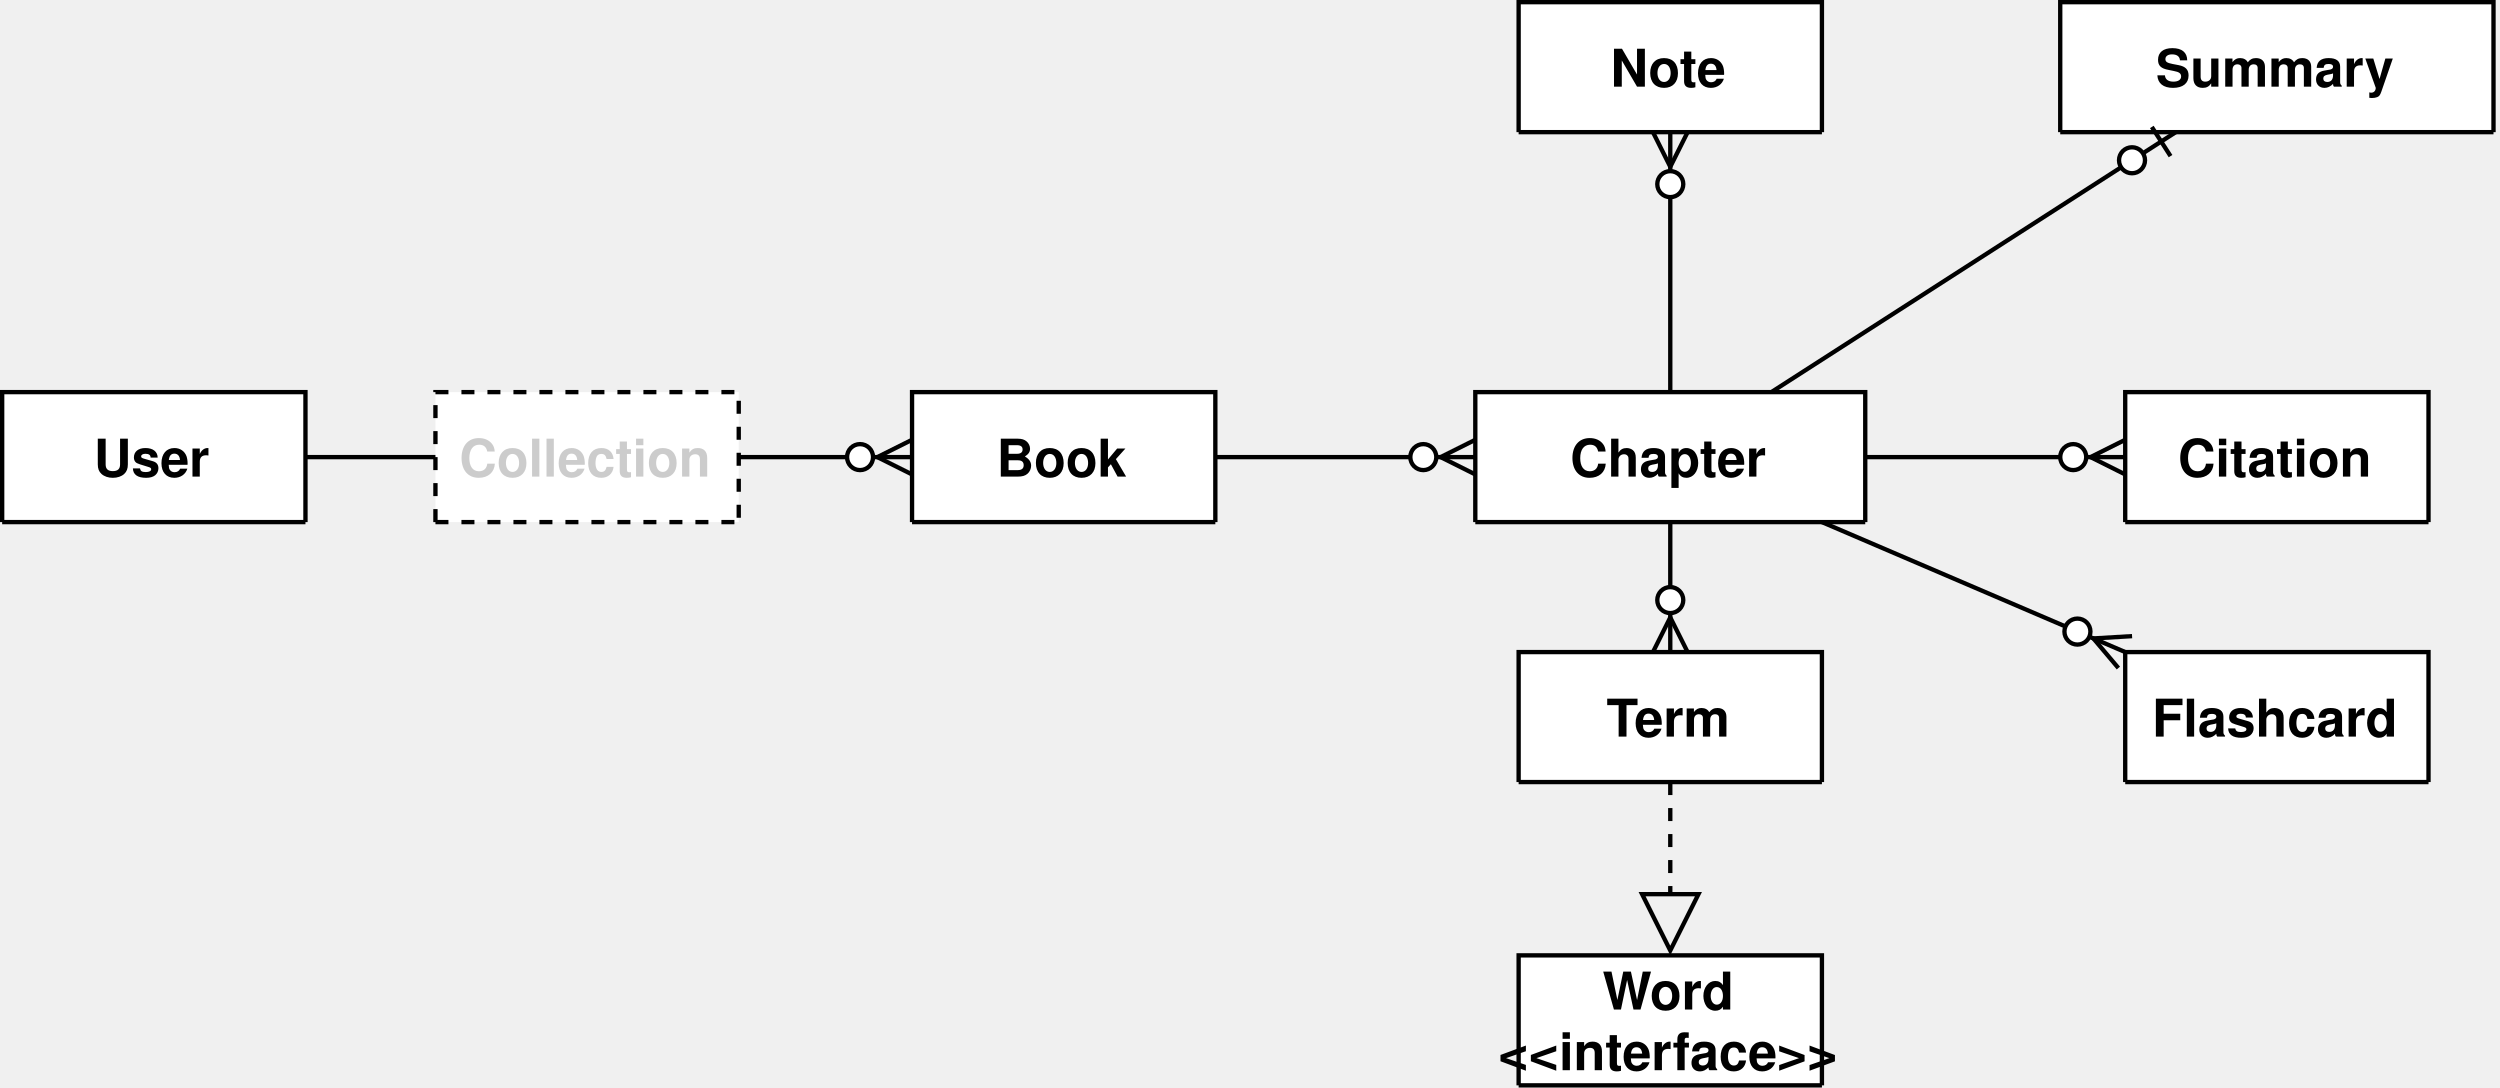
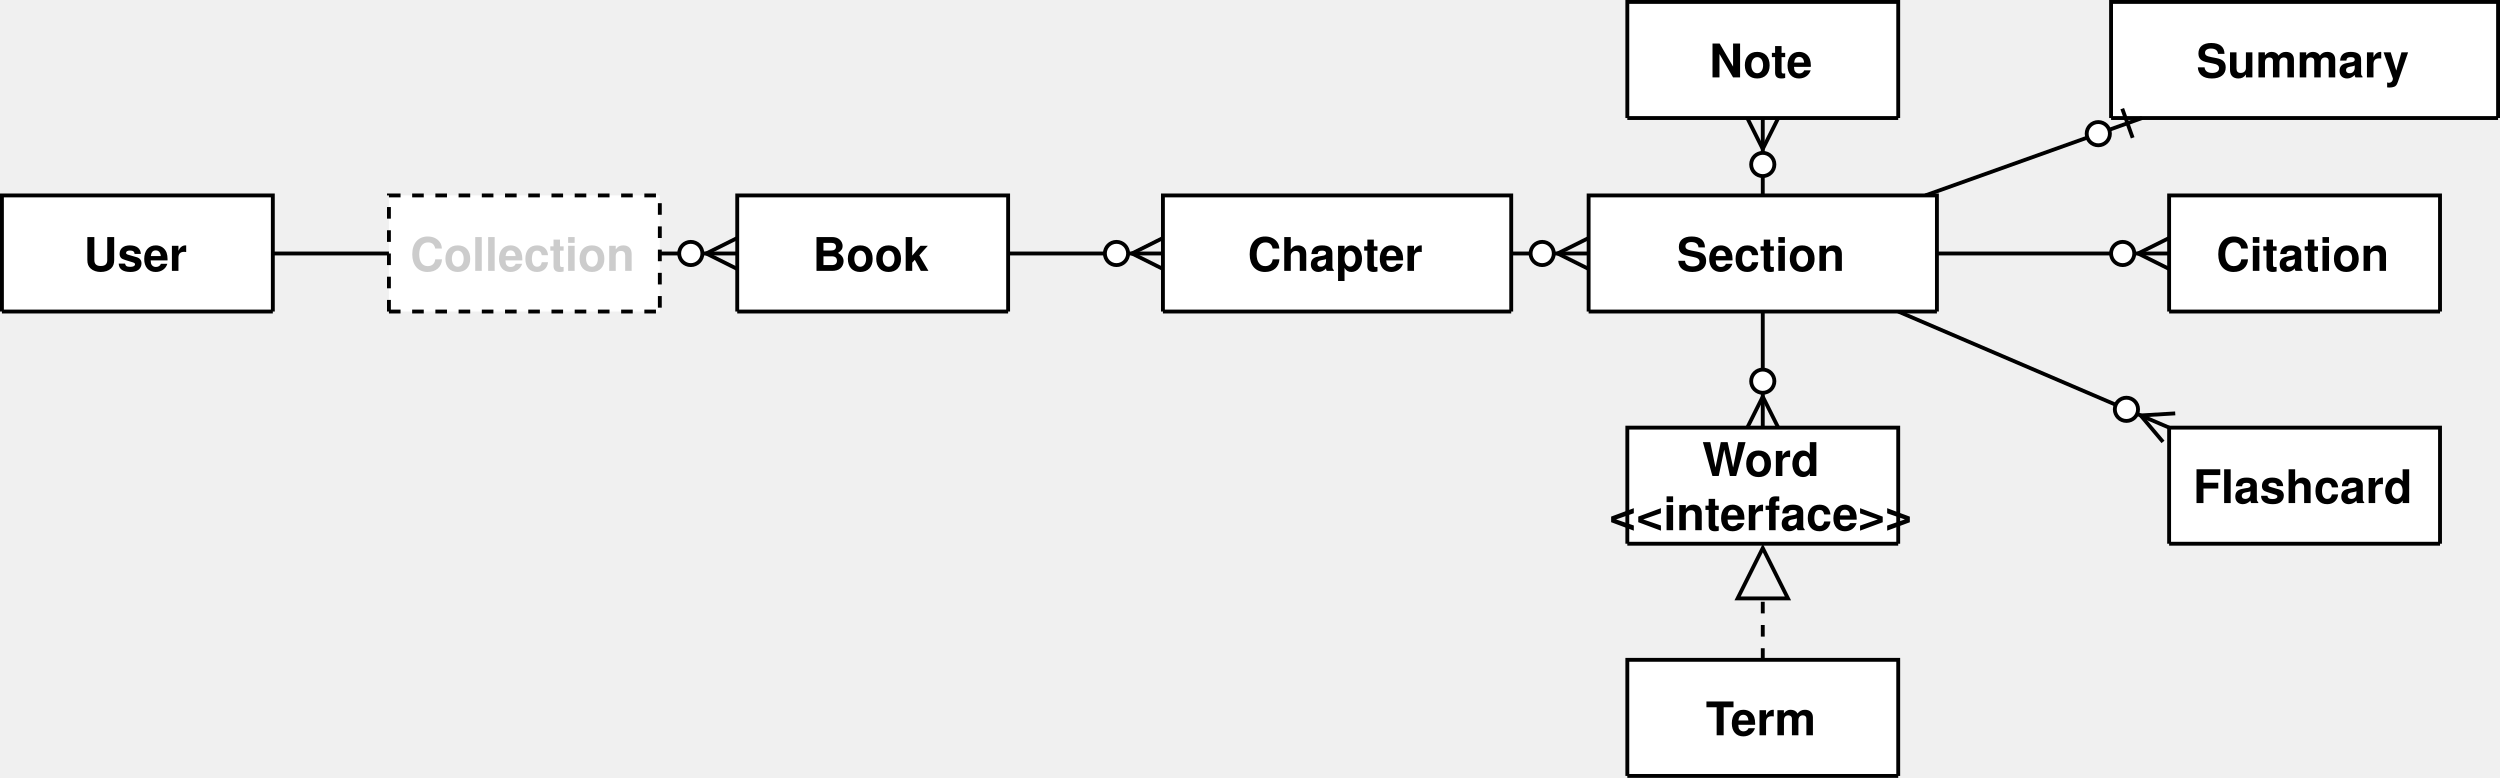
- <svg xmlns="http://www.w3.org/2000/svg" version="1.1" width="577px" height="251px" viewBox="-0.5 -0.5 577 251" content="&lt;mxfile host=&quot;Electron&quot; modified=&quot;2023-02-03T10:09:41.290Z&quot; agent=&quot;5.0 (X11; Linux x86_64) AppleWebKit/537.36 (KHTML, like Gecko) draw.io/20.8.14 Chrome/106.0.525.199 Electron/21.4.0 Safari/537.36&quot; etag=&quot;YlnJHHekYD1kSsufzlUl&quot; version=&quot;20.8.14&quot; type=&quot;device&quot;&gt;&lt;diagram id=&quot;23iRSUPoRavnBvh4doch&quot; name=&quot;Page-1&quot;&gt;7V1dk6I4FP01Pu6WEAR8XN2Z2aqd2Y/u2Z2qfWMkrdQgsRCnu+fXb/gIKiE2UYx4k6muGokYIOfmhJzDDSM0X798SIPN6hMJcTyyx+HLCP06sm3L8Vz6X17yWpY4Y6ssWKZRWO20L3iMfuCqcFyV7qIQb492zAiJs2hzXLggSYIX2VFZkKbk+Xi3JxIfH3UTLDFX8LgIYr70SxRmq7LUt719+W84Wq7YkS13Wn6zDtjO1ZVsV0FIng+K0LsRmqeEZOWn9cscx3njsXYpf/de8G19YilOsi4/sMsffA/iXXVtM0K+VeeWvbILpqe5yT9mwde8aLbNgjSrcEFjWkBbOguiBKe0wCq24zjYbKNi97JkFcXhx+CV7DJWEduaPUUvOHwoYcn3pQh9pJXlm3nlT7Tyx+pk8q+DOFom9POCXmR+xFmKt/RcPgbbrNqDb4aqZb7jNMMvjSApThUfNmHVWB8wWeMsfaV7sd/4FXBV5Fpetf28jwNWtDoIAVSVBVXkLeua64M90EgNkiW9yvpo3vHB6loODlaf0OHRrEnjcEFMGyoJMjwjuyTcHoYE/XBwofuiIlDagwZxQXM6YB7yCJ+tSBr9yMMkrmA9DKJi+zlax0FCu04QNopmpKCKIhiiOJ6TmOSRlpAEc8GW7xSmZPM5SJc4qwo2JEqyojEmM/pHm2c+/nkymtBzndNta79N//Ld02xOkm2W0qDO68A0tp5xHl+zjGyqSmP8xOpPq8bPP38lWUbWwki0BZHIx9zrcey8hfqpGDtC+wS0DgftX78LwaVXlUVBvA/cggdyxg32ULTg1dqCdas1m7PZ+wltuae4IM1VFIY4aW1l1LmVD5oVXd5zJWvrt2NOOPToN7dFj3F1ue9suwkWUbL8WP7SbcA7uQK8L+JONOkV7k7V9Yu3a4i4ExGP+yFiVyERe92hVdORcRix+rqzsNu5iQGxsM9Bl/c7m81xhkvFfWMKmXqnhnpVUu9UIfUyleHOuXfauY0Bca9lcdiV5HtrCHsi3+6gQiZfi5etDPtekX0tWyX9SshLA6Zfq3srQ+JfXkAq+RfB4F8JVEETMK80zSmcuRp/kodHGlsHiN1XnrAOppcHRnW0uip2NGcY3oFlNKtLzIO64w3SPbB41epO7QNLS+XK4qUrqAaCBMCgB3KjY10yk5KnY5UeApu13ftMSkslyxYpWUBsBAlUIRNwLcYYAlZDwCqdBJknpQZMwHWM6kXAIinr1hj2RMASqIImYF7KMgR8TQJWaibIPCI1ZAbu3sqQGJiXk0CZCRKogmZgXnX6Z2ucBHEU/MTwUJKEYDWO5gwkC8E8gtVx4BakIfiCYByEk8DquH8nQc/nsBCvXkF1EswzWWXtRsi66JksaTpW6SQgGEJWHaN6cbFIyALiJEigCpqAjZClloBVOgkIho6FtNSxkEjHujWGfRGw0bGK2nkdyxDwNQlYqZOAJOSmITNw91YGxMDs4WeoToIEqpAZ2OFVJw7fQuQpydWyc/rN1nHVg3AS/pKvDkU33z38wCn5TD4FyWv5zfsoZvul+blixsU8GmxeRXbpojpqdR4Z497R3jnF4dFiUyf7oTVu09lZYYrjIIu+46OzOAHcXzn570PCbqxthPwGWOUFVb/aA8VVhBoV2c2KymbgKjoH8Q6q040Q93nI7YEhPmkAzm7kZAFv5ppMr4c3L0Q97tbroBrLjV3YQvWOMzmCx2+h/rYoOzPxqHE0eyCJRw6vgp0OGV3vzttjse54g7QLHV77ulO7sA5Tve7PeXkLql0oATDoW3WJBa60puP2G055OlZpFzoSStiAtZI6RvXiYl7oAmUXSqAKmYDZEQ0BKyJglXbhpIMQdgcEXMeoVgQ84TUtUHahBKqgCdgso66WgJXahRMJuWnIDKznOuq8nATKLpRAFTQDd5imyplHfxaYXuwdMWvw0DtifDcY86gGh9FrX3YhshsV9WcfTfi57R8kw6fH3ZHG3lGNhdg76i/TrOkjOl0H7CtbR0w6M3dqZ1lHdacbpHXk8lPlO7WO6jDV6l7N5WfLUK0jCYAh37a5ZuJ8ycRZno5VWkcujHmzq+W82RXNm4FYRxKogiZgs4azWgJWaR25QN48puUCzq7o3WO3xrAvAjarNhfNYJa+UUvASq0jJqjdOwNrufCNJ1q2GYh1JIEqZAb2eNWJw7fXvCOroOuUfMMsCkL8FOzirBWljp4SI8LBeEp1BhJTHtwzM5KaL9txmuHQn6fk8XLUF5KGo3zp0fw0cnzcCqfy/yi3cZ4CioztLqsvlnsgjQ/1tg+Fxjyr9GhEuY2jdVXArmxEeSaH6RIjyht0DpMHJofJ0zKHydMnh0kCYNA3gSaH6ZJpuDwdqzSiPBg5TJ6WOUwe8BwmCVQhEzDr+4aAFRGwSiPKh5HDVMeoVgTs8/oYKCNKAlXQBGwexVJLwEqNKB/Gs1i+ls9i+cBzmCRQBc3AvOo0p30ki0hymolHGrsJTkPfv+4LlLzjg3UWla9sJvhGvbrETPC7P4p0AzPB59WrOzUTfC0FLJ8XsKCaCRIAQx7ImbRi6PisqZQ8Has0E6YwtKw6RrXi4qlIywJiJkigCpqAjZalloBVmglTGFLWVEspayqSsm6NYV8EbKSsohlMWqFaAlZqJkxh5BVOtcwrnIryCoGYCRKogmbgDnmFt3mbTlv2CiO8wWSv2I0kBbv5HpzO2StNy6DpBPSXvVJf+wHmn3G6Pj3yjjQ2j5qpKG1UAD8VxRpLSFpa360JgrHud4P0jyw2t7p/A2kfqVrdslljXs+CaiHJQAz5/s0amwTBS6bQZ5CyShfJGvNC2I079Flz6H2YasbIvMAFykiSwRU2DZtHqxTTsEovyRrDSA3ch6lmNCxKDrw1ir3RsHmiqjgkWwPG0LAqGlbqKFkWjKeq9nGqFw9bvMQEylSSwRU2D3d4surAO/oak8W3nBuD7ape+2zvII3LLYEHdY63xHju0FxiqXlS5hITAy5dBa3xQhzn3DfrTJw3KurRR7I6SE/D8Q5rzIdjHjZAt60zQUcN0Ovt/kHfPux+LJ0vaLv7L/x7/e+H1Hv0frKslpQ0euND+QhCUho937AI03GTovK62LgzstGi+FcHaUfbsSWahaNFwyXWMotNEIJGgJE1J1vi8zAST3X1QTiWghO86zy48zDx3hzI7n3qILhw2DlzvQYD5PlGe0swZcIMCZ3FoGsMCSr9UkEg3K9qdBYgZeBrOB4wXCHZrb1GgIaDgMnxG8IgoNKtFQTC/eYDnkcBSNdBAGDuYK8RoOEgYPIMhzAIKPWKBZFwvzmJ53GAABH4owDA/MVeI0DDUYBXC9/HwXa1CFKxaHgvJpUwQi61nJorJ+qZ/NYeUewazX3FdU2nsucO2HRCvMII3XRCuoqMiBcZtTedRMGg300GMnqjkqnmG0PC7U0npJneiHTVG5FIb9TNdBJFgIaDgNEbhzAI3N50QprJjUhXuRGJ5MZb4618EDByI2uJDkurmUHg6oPAAEwnlo6hzSggQAT8KODwMqCeppMoAvQbBRxeLeRi4UpJco1Et7Oy5uQoV1XmnMMy5RjHs/XCZTPnnGZCVbOiszPn6GZKSHa4expsVp9IiPM9/gc=&lt;/diagram&gt;&lt;/mxfile&gt;">
+ <svg xmlns="http://www.w3.org/2000/svg" version="1.1" width="646px" height="201px" viewBox="-0.5 -0.5 646 201" content="&lt;mxfile host=&quot;drawio-plugin&quot; modified=&quot;2023-02-05T18:04:36.424Z&quot; agent=&quot;5.0 (X11; Linux x86_64) AppleWebKit/537.36 (KHTML, like Gecko) Chrome/104.0.511.102 Safari/537.36&quot; etag=&quot;qi1fUG9K9AZyTqOvQkAp&quot; version=&quot;20.5.3&quot; type=&quot;embed&quot;&gt;&lt;diagram id=&quot;23iRSUPoRavnBvh4doch&quot; name=&quot;Page-1&quot;&gt;7V1tk6K4Gv01ftwtAwjycfXuzK26M/fu7Z7dqdpvjKSVGiQW4nT3/PoNLwEloEQw4pNMddVIxIA5T06Sc3jixFxu3z7G3m7zmfg4nBhT/21i/mtiGGhqzeh/acl7XuLMpnnBOg784qSq4Dn4idkni9JD4OP9yYkJIWES7E4LVySK8Co5KfPimLyenvZCwtOr7rw15gqeV17Il34N/GSTl84Npyr/Nw7WG3ZlZLv5O1uPnVx8k/3G88nrUZH5+8RcxoQk+avt2xKHaeOxdsk/96Hl3fLGYhwlXT5g5B/44YWH4rstCPle3Fvyzr4wvc1d+jLxvqVFi33ixUmBizmlBbSlEy+IcEwLUHYcht5uH2Sn5yWbIPQ/ee/kkLCK2NHiJXjD/lMOS3ouRegTrSw9TCt/oZU/FzeTvu2FwTqir1f0S6ZXXMR4T+/lk7dPijP4Ziha5geOE/xWC5LsVvFxExaN9RGTLU7id3pW8Rm3wK0IXOQUx69VGLCizVEEmEWZVwTeuqy4vNYTDVQvWtMvWV7MOb1YWcvRxdC84WpoVrucF9J2irwEL8gh8vfHEUFfHH3PqiiLk+aYMbmYOR8vT2mALzYkDn6mURIWqB7HUHb8GmxDL6I9x/NrRQuSMUUWC0EYLklI0kCLSIS5WEtP8mOy++LFa5wUBTsSREnWGLMF/aPNs5z+OpvM6L0u6TGqjulfenqcLEm0T2Ia02kdmIbWK07Da5GQXVFpiF9Y/XHR+OnrbyRJyLY1EI2WQORD7v00di6hfi7GTtA+A63FQfvHf1rBpd8qCbywCtyMBlLC9SooGvBqbMGy1erNWe/8hLbcS5hx5ibwfRw1trLZuZWPmtXs33MFaxu2Y8449Og790WPUXV+7mK/81ZBtP6Uf9KuwTu7Abxv7Z1oNijcnaobFm9bE3EnIp4OQ8S2RCJ2ukMrpyNjP2D1dWdhu3MTA2LhOQdd2u+MKRo7FQ+NKWTqdTX1yqReVyL1MpHhwbnX7dzGgLgXIQ67nHzvDeFA5NsdVMjki3jVSrPvDdkXGTLpV0BeGjH9ou6tDIl/eQEp518TBv8KoAqagHmlaUnhTMX4szw8Udg5MKaXrQO3f2Cwq9WNCmsc3gHSmlUf86DseKN0DxCvWj2ofYCUVK4QL11BNRAEAAY9kGsdq89KSpyOZXoIbNX26CspJZUso03JAmIjCKAKmYBLMUYTsBwClukkiDwpNWICLmNULQJuk7LujeFABCyAKmgC5qUsTcC3JGCpZoLII1JjZuDurQyJgXk5CZSZIIAqaAbmVac/99pJaI+CX1AHK2G4LARknl7NGkkagn4Gq+PI3ZKHMG+JxlFYCayOx7cS1HwQy+TlK6hWgn4oK69dK1m9HsoSpmOZVoIJQ8kqY1QtLm5TsoBYCQKogiZgrWTJJWCZVoIJQ8gylRSyzDYh694YDkXAWsjKaueFLE3AtyRgqVaCKSA3jZmBu7cyIAZmTz9DtRIEUIXMwBavOnH4ZiJPTq7ISOk32YZFD8KR/1u6OxQ9/P3pJ47JF/LZi97zdz4EITsvTu8VMy7m0WDrKnKIV8VVi/tIGPdOKusU+yebTZ3th6Xyf6Kzs8IYh14S/MAnd3EGuD9S8q9CwmDUyfTeeQ2s/AsVn6qA4ioyaxUZ9YryZuAqugbxDqrTnRCf85AbI0N8VgOcTeREAa8nm7i3w5sXop4P261XjOXaL2ygeottt3du2tQUZlemHtUuZ4wk9cjiZbDzMaPq9Lw5GMueN0q/0OLFrwf1C8swVWuCzutbUP1CAYBBz9UFtrhSmo6bZ5zidCzTL7QEpLARiyVljKrFxbzSBcovFEAVMgGzK2oClkTAMv3CWQcl7AEIuIxRpQh4xotaoPxCAVRBE7DeSF0uAUv1C2cCctOYGVjNndR5OQmUXyiAKmgG7rBMFXOP/pdh2ts8QswcPHaPGOGNxj4q0WH8OpRhaBq1ioYzkGb84va/JMHnB96Jwu5RicWZQXS4ZLO6lWh1HbJvbB4x8UzP1a4yj8peN0rzyOYXyw9qHpVhqtRszebXy1DNIwGAIU/cbL107rN0FqdjmeaRDWPlbCu5crbbVs5AzCMBVEETsN7HWS4ByzSPbCC/PqbkJs522++P3RvDoQhY79ycNYPe/UYuAUs1j5ig9ugMrOTeN07b1s1AzCMBVCEzsMOrThy+g6YeoYyuY/Idsyjw8Yt3CJNGlLq6SowJR+MqlVlITHqwr8xKMtkvOdY3rhveVXJ4Peorif1Juv9oehspQHYBVP5/kBo5Lx6FxrDXxRvrCkntRF12oppoZUAnyj69mtlVAruxE+XoNKY+TpQz6jQmB0wak6NkGpOjThqTAMCgZ4E6janPOlycjmU6UQ6MNCZHyTQmB3gakwCqkAmY9X1NwJIIWKYTNYeRxlTGqFIEPOcFMlBOlACqoAlYP4sll4ClOlFzGA9jzZV8GGsOPI1JAFXQDMyrTkvaR5KAROeZeKKwm2DV9P3b/oiSc3qxzqLyjc2EuVav+pgJ8+7PIt3BTJjz6tWDmglzJQWsOS9gQTUTBACGPJAzaUXT8VVLKXE6lmkmuDC0rDJGleJit03LAmImCKAKmoC1liWXgGWaCS4MKctVUspy26Sse2M4FAFrKStrBp1XKJeApZoJLozEQlfJxEK3LbEQiJkggCpoBu6QWHifX9RpTF9hjDea9BWjnqVQ/zGczukrdc+gbgUMl75Sfvcj0L/geHt+6J0o7B5xuSgNCxn4uShoKqBpKT1dawnGst+N0kBCbHH1+A5SFalKzdnQlBe0oHpIIhBDnsChqc4Q7LOGvoKUZdpIaMorYXfu0FctoqswVYyReYULlJMkgitsGtbPVkmmYZlmEprCyA2swlQxGm7LDrw3ioPRsH6kKrsk2wRG07AsGpZqKSEE47GqKk7V4mHES0ygXCURXGHzcIdHq47Mo28hWX1PudHbb8rdzyoLaZoftZhQ15hLjOeOzSWWmydkLjExoO82aLXfxLGu/XGdmXWhogF9JNRBehqReXgVvjc1D2ugG+hK0M0a6OXx8KDvnw4/19ZXc3/42///9q+PsfPs/IJQQ04anfhQPoKQlUbv18/CdFqnqLQuNu5MDHOV/TsXpFc7kSrnrbXEnFZc+riRFzryKC3KlnsGk/l2IdCVWiu0tIU6WXK9gwHyAqO5cZgUoYeEq9SfoYYEmQZpSyDAkIkuRLkeDxDDFaq/2jsCFBwEdFbfGAYBmfZsSyDAyAC8EOV6EEAG8GzB3hGg4CCgMwvHMAhINYdbIgFGFuKFMNejADKAZyz2jgAFRwFeLfwQevvNyovbRcNHcaX4CLnRXolNEQM/2605oth31POKAU2nsps+kOlk8gojKNOpDHQ9s0AmLzKqZToJBIN6kwxT643DLzXFh4T7m04mZL3R1Hpj1RZteiNo00kgAhQcBLTeOIZB4P6mkwlZbjS13Fi1RZvceG+8bzsIaLnxTON02ExNDwI3HwRGYDqx/AuYo0B3RMCPAhYvAypgOglEgHqjgMWrhVwsjCgr7jzrjiZXzmK5cYzk2RbhorlylnOhoiETJHmh4BlITlxrwPXea7MOdEPGm9ufOZj76NauZnWcO9x6r82GjMrzMaPqXLIlGMuuN0pPsSl58UHtQ5GnwgBNB5uyDqGagiIQQ57vNWUfalIW2F1InJSl7rUpkj444lV7FaZqMXJD0h8oW04EV9A0zLqlpmFZNCx1r02RBL4x03AZporRMP8YDChjTARX2DQssDW5puEhaFjuXpsiOXSj5uHu7QyKh3mJCZQ1JYIrbB7usDf5nQynBr+ppL3RWEtGbfdEw7J+te3TWrq6S9yWjg11XW0w0cOYkOT49NjbbT4TH6dn/AM=&lt;/diagram&gt;&lt;/mxfile&gt;">
  <defs />
  <g>
-     <path d="M 210 120 L 210 90 L 280 90 L 280 120" fill="rgb(255, 255, 255)" stroke="rgb(0, 0, 0)" stroke-miterlimit="10" pointer-events="all" />
-     <path d="M 210 120 L 280 120" fill="none" stroke="rgb(0, 0, 0)" stroke-miterlimit="10" pointer-events="all" />
+     <path d="M 190 80 L 190 50 L 260 50 L 260 80" fill="rgb(255, 255, 255)" stroke="rgb(0, 0, 0)" stroke-miterlimit="10" pointer-events="all" />
+     <path d="M 190 80 L 260 80" fill="none" stroke="rgb(0, 0, 0)" stroke-miterlimit="10" pointer-events="all" />
    <g fill="rgb(0, 0, 0)" font-family="Helvetica" font-weight="bold" text-anchor="middle" font-size="12px">
-       <text x="244.5" y="109.5">Book</text>
+       <text x="224.5" y="69.5">Book</text>
    </g>
-     <path d="M 340 120 L 340 90 L 430 90 L 430 120" fill="rgb(255, 255, 255)" stroke="rgb(0, 0, 0)" stroke-miterlimit="10" pointer-events="all" />
-     <path d="M 340 120 L 430 120" fill="none" stroke="rgb(0, 0, 0)" stroke-miterlimit="10" pointer-events="all" />
+     <path d="M 300 80 L 300 50 L 390 50 L 390 80" fill="rgb(255, 255, 255)" stroke="rgb(0, 0, 0)" stroke-miterlimit="10" pointer-events="all" />
+     <path d="M 300 80 L 390 80" fill="none" stroke="rgb(0, 0, 0)" stroke-miterlimit="10" pointer-events="all" />
    <g fill="rgb(0, 0, 0)" font-family="Helvetica" font-weight="bold" text-anchor="middle" font-size="12px">
-       <text x="384.5" y="109.5">Chapter</text>
+       <text x="344.5" y="69.5">Chapter</text>
    </g>
-     <path d="M 0 120 L 0 90 L 70 90 L 70 120" fill="rgb(255, 255, 255)" stroke="rgb(0, 0, 0)" stroke-miterlimit="10" pointer-events="all" />
-     <path d="M 0 120 L 70 120" fill="none" stroke="rgb(0, 0, 0)" stroke-miterlimit="10" pointer-events="all" />
+     <path d="M 0 80 L 0 50 L 70 50 L 70 80" fill="rgb(255, 255, 255)" stroke="rgb(0, 0, 0)" stroke-miterlimit="10" pointer-events="all" />
+     <path d="M 0 80 L 70 80" fill="none" stroke="rgb(0, 0, 0)" stroke-miterlimit="10" pointer-events="all" />
    <g fill="rgb(0, 0, 0)" font-family="Helvetica" font-weight="bold" text-anchor="middle" font-size="12px">
-       <text x="34.5" y="109.5">User</text>
+       <text x="34.5" y="69.5">User</text>
    </g>
-     <path d="M 280 105 L 340 105" fill="none" stroke="rgb(0, 0, 0)" stroke-miterlimit="10" pointer-events="stroke" />
-     <ellipse cx="328" cy="105" rx="3" ry="3" fill="#ffffff" stroke="rgb(0, 0, 0)" pointer-events="all" />
-     <path d="M 340 101 L 332 105 L 340 109" fill="none" stroke="rgb(0, 0, 0)" stroke-miterlimit="10" pointer-events="all" />
-     <path d="M 70 105 L 210 105" fill="none" stroke="rgb(0, 0, 0)" stroke-miterlimit="10" pointer-events="stroke" />
-     <ellipse cx="198" cy="105" rx="3" ry="3" fill="#ffffff" stroke="rgb(0, 0, 0)" pointer-events="all" />
-     <path d="M 210 101 L 202 105 L 210 109" fill="none" stroke="rgb(0, 0, 0)" stroke-miterlimit="10" pointer-events="all" />
-     <path d="M 475 30 L 475 0 L 575 0 L 575 30" fill="rgb(255, 255, 255)" stroke="rgb(0, 0, 0)" stroke-miterlimit="10" pointer-events="all" />
-     <path d="M 475 30 L 575 30" fill="none" stroke="rgb(0, 0, 0)" stroke-miterlimit="10" pointer-events="all" />
+     <path d="M 260 65 L 300 65" fill="none" stroke="rgb(0, 0, 0)" stroke-miterlimit="10" pointer-events="stroke" />
+     <ellipse cx="288" cy="65" rx="3" ry="3" fill="#ffffff" stroke="rgb(0, 0, 0)" pointer-events="all" />
+     <path d="M 300 61 L 292 65 L 300 69" fill="none" stroke="rgb(0, 0, 0)" stroke-miterlimit="10" pointer-events="all" />
+     <path d="M 70 65 L 190 65" fill="none" stroke="rgb(0, 0, 0)" stroke-miterlimit="10" pointer-events="stroke" />
+     <ellipse cx="178" cy="65" rx="3" ry="3" fill="#ffffff" stroke="rgb(0, 0, 0)" pointer-events="all" />
+     <path d="M 190 61 L 182 65 L 190 69" fill="none" stroke="rgb(0, 0, 0)" stroke-miterlimit="10" pointer-events="all" />
+     <path d="M 545 30 L 545 0 L 645 0 L 645 30" fill="rgb(255, 255, 255)" stroke="rgb(0, 0, 0)" stroke-miterlimit="10" pointer-events="all" />
+     <path d="M 545 30 L 645 30" fill="none" stroke="rgb(0, 0, 0)" stroke-miterlimit="10" pointer-events="all" />
    <g fill="rgb(0, 0, 0)" font-family="Helvetica" font-weight="bold" text-anchor="middle" font-size="12px">
-       <text x="524.5" y="19.5">Summary</text>
+       <text x="594.5" y="19.5">Summary</text>
    </g>
-     <path d="M 408.33 90 L 501.67 30" fill="none" stroke="rgb(0, 0, 0)" stroke-miterlimit="10" pointer-events="stroke" />
-     <ellipse cx="491.57" cy="36.49" rx="3" ry="3" fill="#ffffff" stroke="rgb(0, 0, 0)" pointer-events="all" />
-     <path d="M 500.46 35.53 L 496.14 28.8" fill="none" stroke="rgb(0, 0, 0)" stroke-miterlimit="10" pointer-events="all" />
-     <path d="M 350 30 L 350 0 L 420 0 L 420 30" fill="rgb(255, 255, 255)" stroke="rgb(0, 0, 0)" stroke-miterlimit="10" pointer-events="all" />
-     <path d="M 350 30 L 420 30" fill="none" stroke="rgb(0, 0, 0)" stroke-miterlimit="10" pointer-events="all" />
+     <path d="M 497 50 L 553 30" fill="none" stroke="rgb(0, 0, 0)" stroke-miterlimit="10" pointer-events="stroke" />
+     <ellipse cx="541.7" cy="34.04" rx="3" ry="3" fill="#ffffff" stroke="rgb(0, 0, 0)" pointer-events="all" />
+     <path d="M 550.58 35.11 L 547.89 27.58" fill="none" stroke="rgb(0, 0, 0)" stroke-miterlimit="10" pointer-events="all" />
+     <path d="M 420 30 L 420 0 L 490 0 L 490 30" fill="rgb(255, 255, 255)" stroke="rgb(0, 0, 0)" stroke-miterlimit="10" pointer-events="all" />
+     <path d="M 420 30 L 490 30" fill="none" stroke="rgb(0, 0, 0)" stroke-miterlimit="10" pointer-events="all" />
    <g fill="rgb(0, 0, 0)" font-family="Helvetica" font-weight="bold" text-anchor="middle" font-size="12px">
-       <text x="384.5" y="19.5">Note</text>
+       <text x="454.5" y="19.5">Note</text>
    </g>
-     <path d="M 385 90 L 385 30" fill="none" stroke="rgb(0, 0, 0)" stroke-miterlimit="10" pointer-events="stroke" />
-     <ellipse cx="385" cy="42" rx="3" ry="3" fill="#ffffff" stroke="rgb(0, 0, 0)" pointer-events="all" />
-     <path d="M 381 30 L 385 38 L 389 30" fill="none" stroke="rgb(0, 0, 0)" stroke-miterlimit="10" pointer-events="all" />
-     <path d="M 350 250 L 350 220 L 420 220 L 420 250" fill="rgb(255, 255, 255)" stroke="rgb(0, 0, 0)" stroke-miterlimit="10" pointer-events="all" />
-     <path d="M 350 250 L 420 250" fill="none" stroke="rgb(0, 0, 0)" stroke-miterlimit="10" pointer-events="all" />
+     <path d="M 455 50 L 455 30" fill="none" stroke="rgb(0, 0, 0)" stroke-miterlimit="10" pointer-events="stroke" />
+     <ellipse cx="455" cy="42" rx="3" ry="3" fill="#ffffff" stroke="rgb(0, 0, 0)" pointer-events="all" />
+     <path d="M 451 30 L 455 38 L 459 30" fill="none" stroke="rgb(0, 0, 0)" stroke-miterlimit="10" pointer-events="all" />
+     <path d="M 420 140 L 420 110 L 490 110 L 490 140" fill="rgb(255, 255, 255)" stroke="rgb(0, 0, 0)" stroke-miterlimit="10" pointer-events="all" />
+     <path d="M 420 140 L 490 140" fill="none" stroke="rgb(0, 0, 0)" stroke-miterlimit="10" pointer-events="all" />
    <g fill="rgb(0, 0, 0)" font-family="Helvetica" font-weight="bold" text-anchor="middle" font-size="12px">
-       <text x="384.5" y="232.5">Word</text>
-       <text x="384.5" y="246.5">&lt;&lt;interface&gt;&gt;</text>
+       <text x="454.5" y="122.5">Word</text>
+       <text x="454.5" y="136.5">&lt;&lt;interface&gt;&gt;</text>
    </g>
-     <path d="M 490 120 L 490 90 L 560 90 L 560 120" fill="rgb(255, 255, 255)" stroke="rgb(0, 0, 0)" stroke-miterlimit="10" pointer-events="all" />
-     <path d="M 490 120 L 560 120" fill="none" stroke="rgb(0, 0, 0)" stroke-miterlimit="10" pointer-events="all" />
+     <path d="M 560 80 L 560 50 L 630 50 L 630 80" fill="rgb(255, 255, 255)" stroke="rgb(0, 0, 0)" stroke-miterlimit="10" pointer-events="all" />
+     <path d="M 560 80 L 630 80" fill="none" stroke="rgb(0, 0, 0)" stroke-miterlimit="10" pointer-events="all" />
    <g fill="rgb(0, 0, 0)" font-family="Helvetica" font-weight="bold" text-anchor="middle" font-size="12px">
-       <text x="524.5" y="109.5">Citation</text>
+       <text x="594.5" y="69.5">Citation</text>
    </g>
-     <path d="M 430 105 L 490 105" fill="none" stroke="rgb(0, 0, 0)" stroke-miterlimit="10" pointer-events="stroke" />
-     <ellipse cx="478" cy="105" rx="3" ry="3" fill="#ffffff" stroke="rgb(0, 0, 0)" pointer-events="all" />
-     <path d="M 490 101 L 482 105 L 490 109" fill="none" stroke="rgb(0, 0, 0)" stroke-miterlimit="10" pointer-events="all" />
-     <path d="M 350 180 L 350 150 L 420 150 L 420 180" fill="rgb(255, 255, 255)" stroke="rgb(0, 0, 0)" stroke-miterlimit="10" pointer-events="all" />
-     <path d="M 350 180 L 420 180" fill="none" stroke="rgb(0, 0, 0)" stroke-miterlimit="10" pointer-events="all" />
+     <path d="M 500 65 L 560 65" fill="none" stroke="rgb(0, 0, 0)" stroke-miterlimit="10" pointer-events="stroke" />
+     <ellipse cx="548" cy="65" rx="3" ry="3" fill="#ffffff" stroke="rgb(0, 0, 0)" pointer-events="all" />
+     <path d="M 560 61 L 552 65 L 560 69" fill="none" stroke="rgb(0, 0, 0)" stroke-miterlimit="10" pointer-events="all" />
+     <path d="M 420 200 L 420 170 L 490 170 L 490 200" fill="rgb(255, 255, 255)" stroke="rgb(0, 0, 0)" stroke-miterlimit="10" pointer-events="all" />
+     <path d="M 420 200 L 490 200" fill="none" stroke="rgb(0, 0, 0)" stroke-miterlimit="10" pointer-events="all" />
    <g fill="rgb(0, 0, 0)" font-family="Helvetica" font-weight="bold" text-anchor="middle" font-size="12px">
-       <text x="384.5" y="169.5">Term</text>
+       <text x="454.5" y="189.5">Term</text>
    </g>
-     <path d="M 385 180 L 385 205.88" fill="none" stroke="rgb(0, 0, 0)" stroke-miterlimit="10" stroke-dasharray="3 3" pointer-events="stroke" />
-     <path d="M 385 218.88 L 378.5 205.88 L 391.5 205.88 Z" fill="none" stroke="rgb(0, 0, 0)" stroke-miterlimit="10" pointer-events="all" />
-     <path d="M 385 120 L 385 150" fill="none" stroke="rgb(0, 0, 0)" stroke-miterlimit="10" pointer-events="stroke" />
-     <ellipse cx="385" cy="138" rx="3" ry="3" fill="#ffffff" stroke="rgb(0, 0, 0)" pointer-events="all" />
-     <path d="M 389 150 L 385 142 L 381 150" fill="none" stroke="rgb(0, 0, 0)" stroke-miterlimit="10" pointer-events="all" />
-     <path d="M 100 120 L 100 90 L 170 90 L 170 120" fill="rgb(255, 255, 255)" stroke="rgb(0, 0, 0)" stroke-miterlimit="10" stroke-dasharray="3 3" pointer-events="all" />
-     <path d="M 100 120 L 170 120" fill="none" stroke="rgb(0, 0, 0)" stroke-miterlimit="10" stroke-dasharray="3 3" pointer-events="all" />
+     <path d="M 455 170 L 455 154.12" fill="none" stroke="rgb(0, 0, 0)" stroke-miterlimit="10" stroke-dasharray="3 3" pointer-events="stroke" />
+     <path d="M 455 141.12 L 461.5 154.12 L 448.5 154.12 Z" fill="none" stroke="rgb(0, 0, 0)" stroke-miterlimit="10" pointer-events="all" />
+     <path d="M 455 80 L 455 110" fill="none" stroke="rgb(0, 0, 0)" stroke-miterlimit="10" pointer-events="stroke" />
+     <ellipse cx="455" cy="98" rx="3" ry="3" fill="#ffffff" stroke="rgb(0, 0, 0)" pointer-events="all" />
+     <path d="M 459 110 L 455 102 L 451 110" fill="none" stroke="rgb(0, 0, 0)" stroke-miterlimit="10" pointer-events="all" />
+     <path d="M 100 80 L 100 50 L 170 50 L 170 80" fill="rgb(255, 255, 255)" stroke="rgb(0, 0, 0)" stroke-miterlimit="10" stroke-dasharray="3 3" pointer-events="all" />
+     <path d="M 100 80 L 170 80" fill="none" stroke="rgb(0, 0, 0)" stroke-miterlimit="10" stroke-dasharray="3 3" pointer-events="all" />
    <g fill="#cccccc" font-family="Helvetica" font-weight="bold" text-anchor="middle" font-size="12px">
-       <text x="134.5" y="109.5">Collection</text>
+       <text x="134.5" y="69.5">Collection</text>
    </g>
-     <path d="M 490 180 L 490 150 L 560 150 L 560 180" fill="rgb(255, 255, 255)" stroke="rgb(0, 0, 0)" stroke-miterlimit="10" pointer-events="all" />
-     <path d="M 490 180 L 560 180" fill="none" stroke="rgb(0, 0, 0)" stroke-miterlimit="10" pointer-events="all" />
+     <path d="M 560 140 L 560 110 L 630 110 L 630 140" fill="rgb(255, 255, 255)" stroke="rgb(0, 0, 0)" stroke-miterlimit="10" pointer-events="all" />
+     <path d="M 560 140 L 630 140" fill="none" stroke="rgb(0, 0, 0)" stroke-miterlimit="10" pointer-events="all" />
    <g fill="rgb(0, 0, 0)" font-family="Helvetica" font-weight="bold" text-anchor="middle" font-size="12px">
-       <text x="524.5" y="169.5">Flashcard</text>
+       <text x="594.5" y="129.5">Flashcard</text>
    </g>
-     <path d="M 420 120 L 490 150" fill="none" stroke="rgb(0, 0, 0)" stroke-miterlimit="10" pointer-events="stroke" />
-     <ellipse cx="478.97" cy="145.27" rx="3" ry="3" fill="#ffffff" stroke="rgb(0, 0, 0)" pointer-events="all" />
-     <path d="M 491.58 146.32 L 482.65 146.85 L 488.42 153.68" fill="none" stroke="rgb(0, 0, 0)" stroke-miterlimit="10" pointer-events="all" />
+     <path d="M 490 80 L 560 110" fill="none" stroke="rgb(0, 0, 0)" stroke-miterlimit="10" pointer-events="stroke" />
+     <ellipse cx="548.97" cy="105.27" rx="3" ry="3" fill="#ffffff" stroke="rgb(0, 0, 0)" pointer-events="all" />
+     <path d="M 561.58 106.32 L 552.65 106.85 L 558.42 113.68" fill="none" stroke="rgb(0, 0, 0)" stroke-miterlimit="10" pointer-events="all" />
+     <path d="M 410 80 L 410 50 L 500 50 L 500 80" fill="rgb(255, 255, 255)" stroke="rgb(0, 0, 0)" stroke-miterlimit="10" pointer-events="all" />
+     <path d="M 410 80 L 500 80" fill="none" stroke="rgb(0, 0, 0)" stroke-miterlimit="10" pointer-events="all" />
+     <g fill="rgb(0, 0, 0)" font-family="Helvetica" font-weight="bold" text-anchor="middle" font-size="12px">
+       <text x="454.5" y="69.5">Section</text>
+     </g>
+     <path d="M 390 65 L 410 65" fill="none" stroke="rgb(0, 0, 0)" stroke-miterlimit="10" pointer-events="stroke" />
+     <ellipse cx="398" cy="65" rx="3" ry="3" fill="#ffffff" stroke="rgb(0, 0, 0)" pointer-events="all" />
+     <path d="M 410 61 L 402 65 L 410 69" fill="none" stroke="rgb(0, 0, 0)" stroke-miterlimit="10" pointer-events="all" />
  </g>
</svg>
